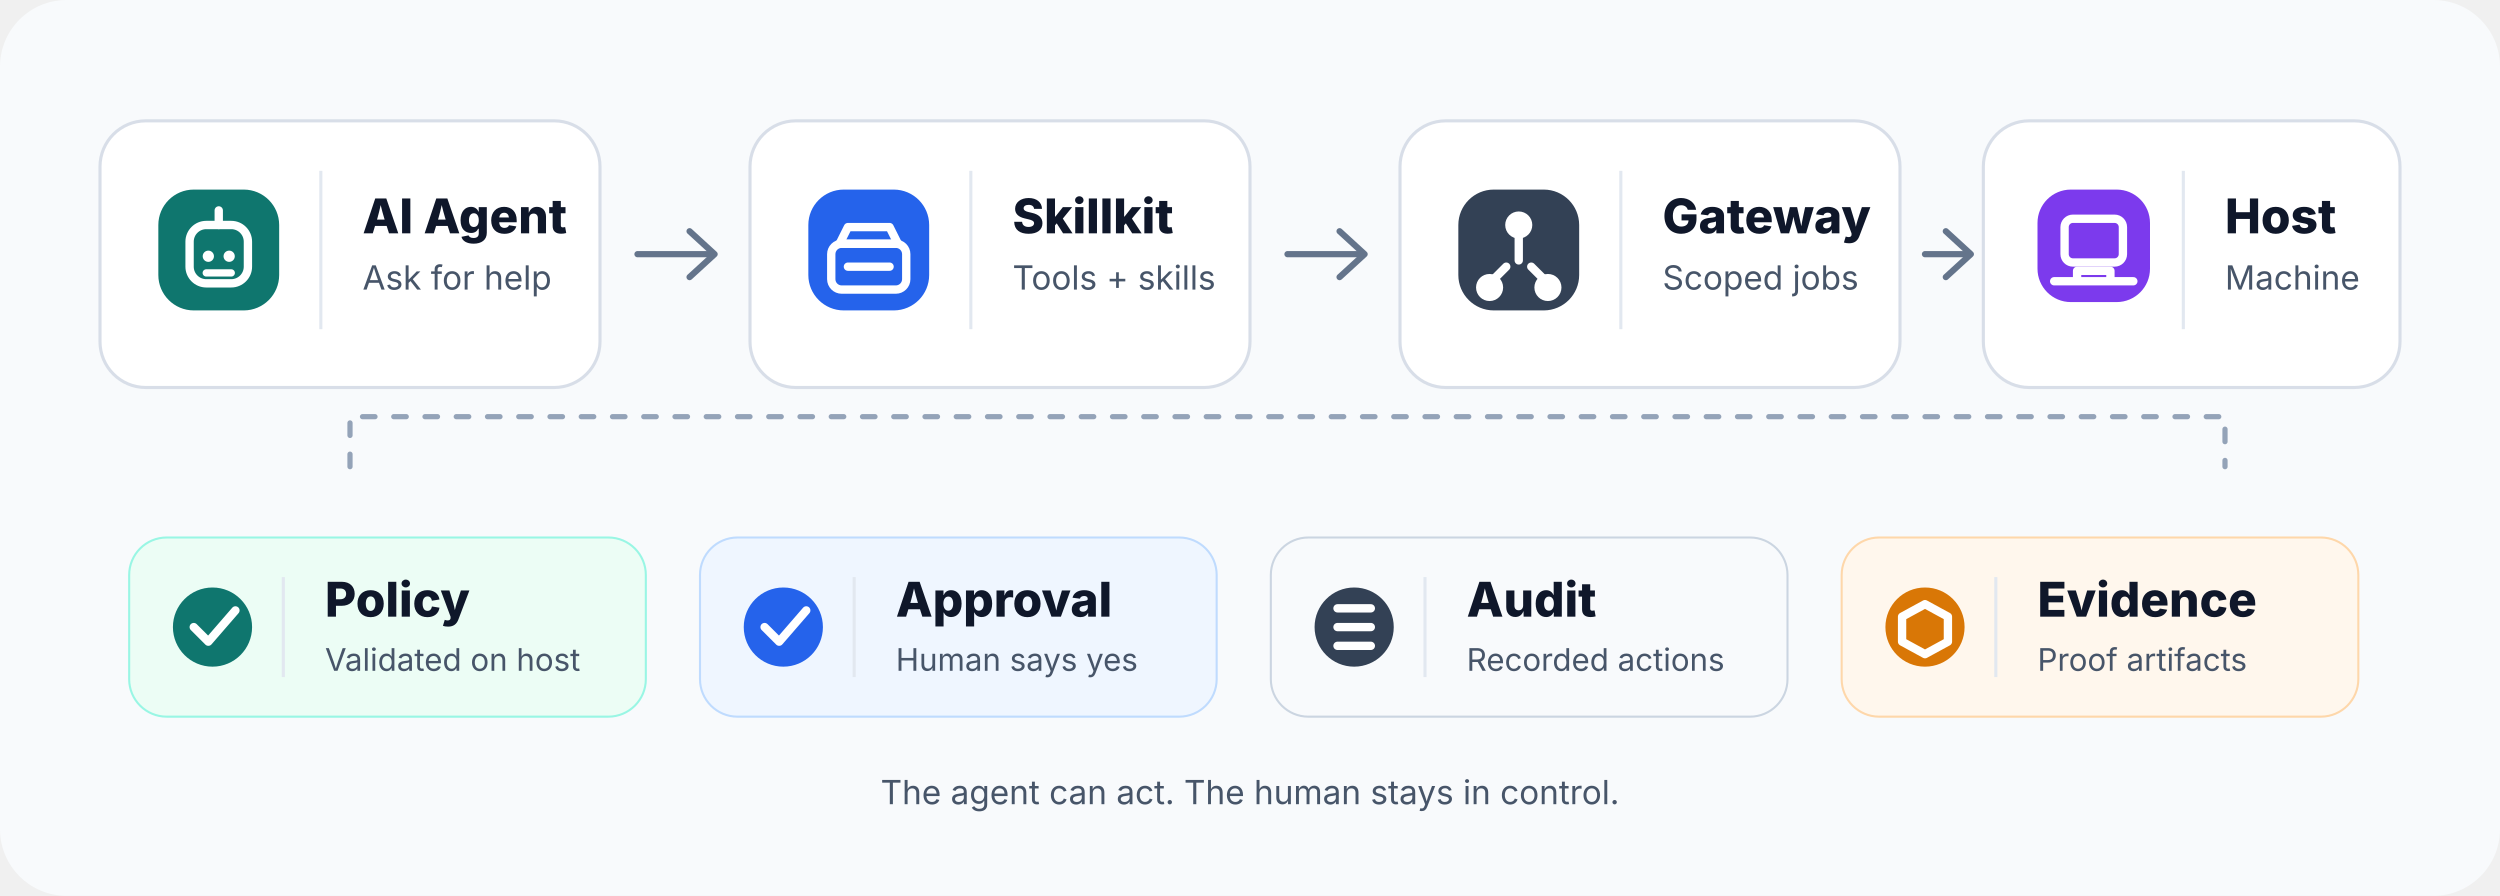
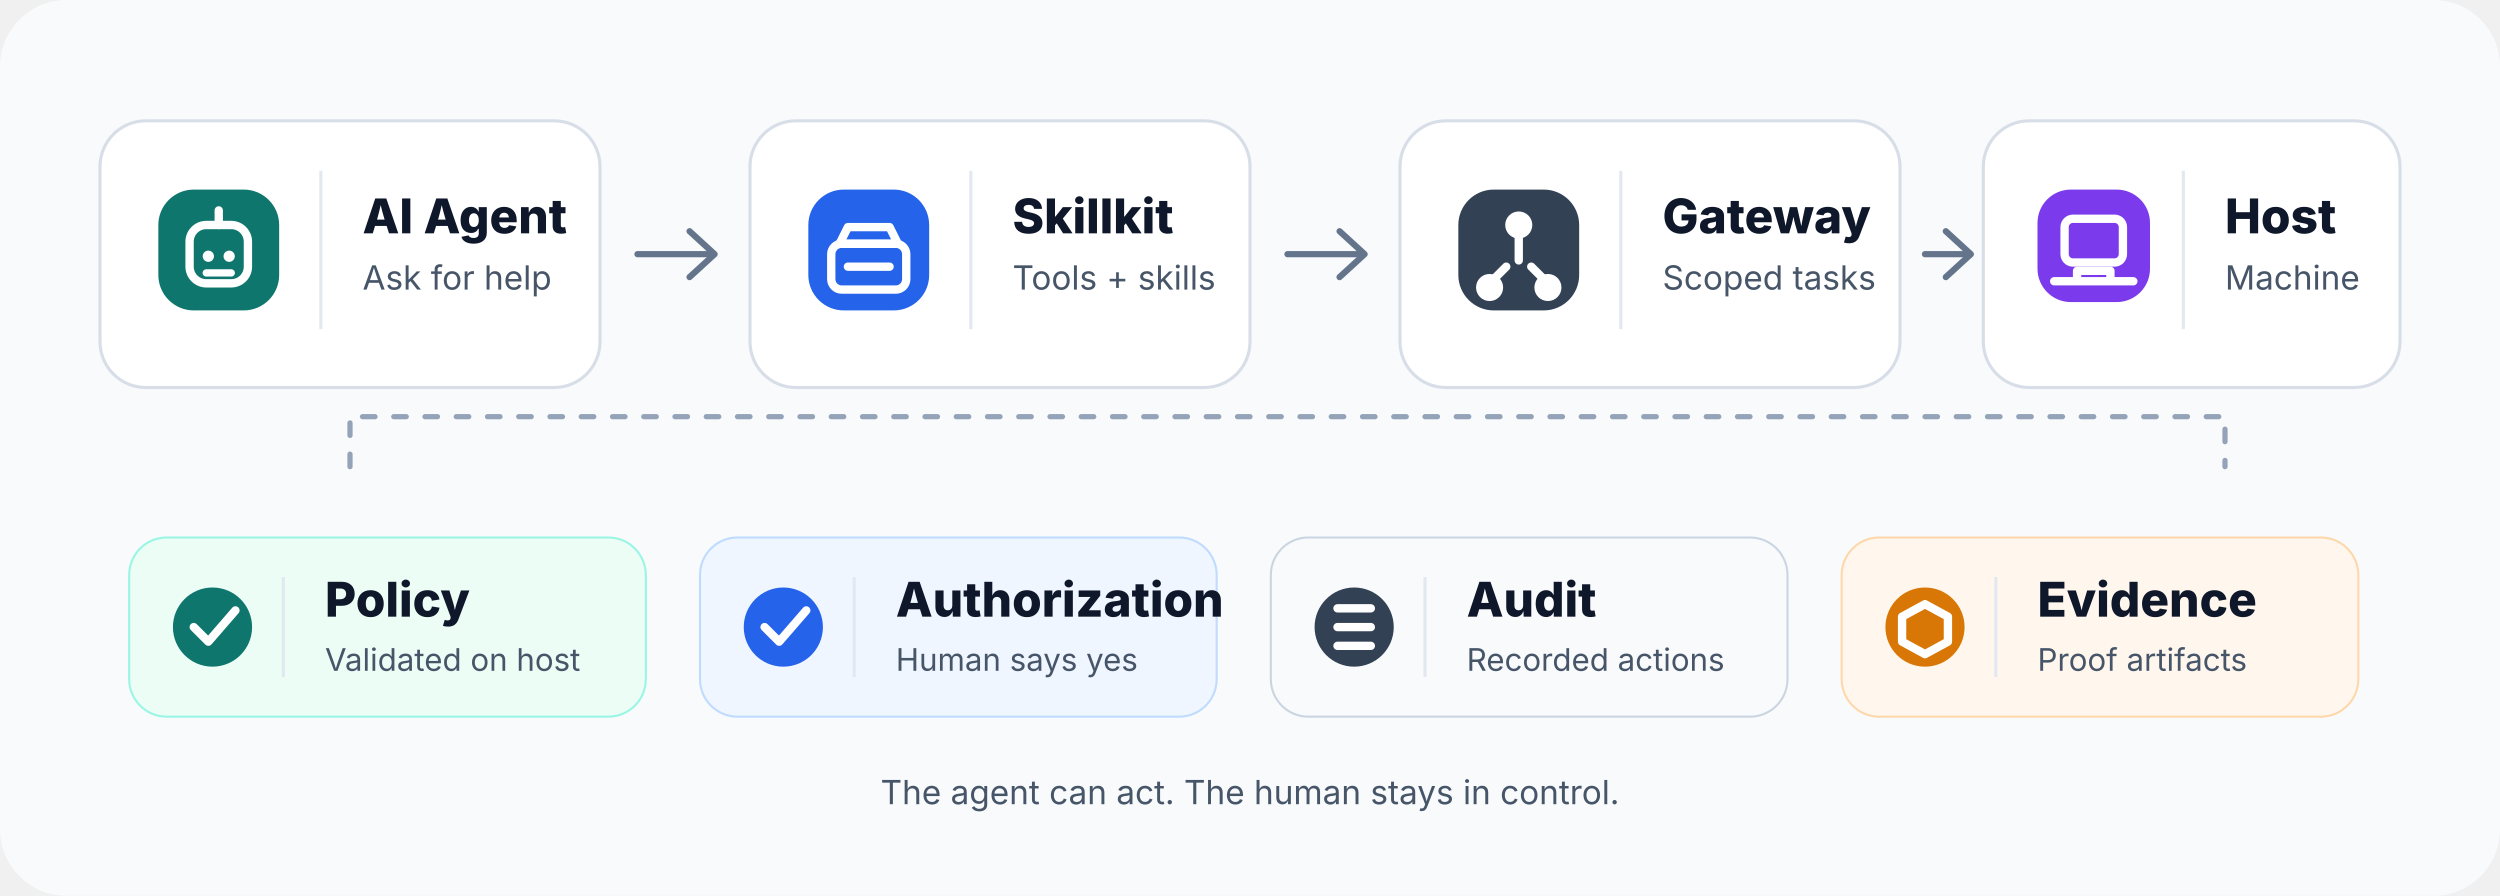
<svg xmlns="http://www.w3.org/2000/svg" width="1200" height="430" viewBox="0 0 1200 430" fill="none" role="img" aria-labelledby="title desc">
  <style>
    .bg { fill: #f8fafc; }
    .card { fill: #ffffff; stroke: #d8dee8; stroke-width: 1.5; }
    .soft-teal { fill: #ecfdf5; stroke: #99f6e4; }
    .soft-blue { fill: #eff6ff; stroke: #bfdbfe; }
    .soft-slate { fill: #f8fafc; stroke: #cbd5e1; }
    .soft-amber { fill: #fff7ed; stroke: #fed7aa; }
    .teal { fill: #0f766e; }
    .blue { fill: #2563eb; }
    .slate { fill: #334155; }
    .violet { fill: #7c3aed; }
    .amber { fill: #d97706; }
    .divider { stroke: #e2e8f0; stroke-width: 1.5; }
    .text { fill: #0f172a; font-family: ui-sans-serif, system-ui, -apple-system, BlinkMacSystemFont, "Segoe UI", sans-serif; }
    .muted { fill: #475569; font-family: ui-sans-serif, system-ui, -apple-system, BlinkMacSystemFont, "Segoe UI", sans-serif; }
    .label { font-size: 23px; font-weight: 760; }
    .small { font-size: 16px; }
    .tiny { font-size: 15px; }
    .arrow { stroke: #64748b; stroke-width: 3; stroke-linecap: round; stroke-linejoin: round; }
    .rail { stroke: #94a3b8; stroke-width: 2.5; stroke-linecap: round; stroke-dasharray: 6 9; }
  </style>
  <rect class="bg" width="1200" height="430" rx="32" />
  <rect x="48" y="58" width="240" height="128" rx="22" class="card" />
  <rect x="76" y="91" width="58" height="58" rx="17" class="teal" />
  <path d="M105 101v7" stroke="#ffffff" stroke-width="4" stroke-linecap="round" />
  <rect x="91" y="108" width="28" height="28" rx="8" stroke="#ffffff" stroke-width="4" />
  <circle cx="100" cy="123" r="2.7" fill="#ffffff" />
  <circle cx="110" cy="123" r="2.7" fill="#ffffff" />
  <path d="M99 131h12" stroke="#ffffff" stroke-width="3.5" stroke-linecap="round" />
  <path d="M154 82v76" class="divider" />
  <text x="174" y="112" class="text label">AI Agent</text>
  <text x="174" y="139" class="muted small">Ask for help</text>
  <path d="M306 122h35" class="arrow" />
  <path d="M331 111l12 11-12 11" class="arrow" />
  <rect x="360" y="58" width="240" height="128" rx="22" class="card" />
  <rect x="388" y="91" width="58" height="58" rx="17" class="blue" />
  <path d="M407 109h20l4 8h-28l4-8z" stroke="#ffffff" stroke-width="4" stroke-linejoin="round" />
  <rect x="399" y="117" width="36" height="22" rx="5" stroke="#ffffff" stroke-width="4" />
  <path d="M407 128h20" stroke="#ffffff" stroke-width="4" stroke-linecap="round" />
  <path d="M466 82v76" class="divider" />
  <text x="486" y="112" class="text label">Skillkit</text>
  <text x="486" y="139" class="muted small">Tools + skills</text>
  <path d="M618 122h35" class="arrow" />
  <path d="M643 111l12 11-12 11" class="arrow" />
  <rect x="672" y="58" width="240" height="128" rx="22" class="card" />
  <rect x="700" y="91" width="58" height="58" rx="17" class="slate" />
  <path d="M729 113v12M723 128l-8 8M735 128l8 8" stroke="#ffffff" stroke-width="4" stroke-linecap="round" />
  <circle cx="729" cy="108" r="6.5" fill="#ffffff" />
  <circle cx="715" cy="138" r="6.5" fill="#ffffff" />
  <circle cx="743" cy="138" r="6.5" fill="#ffffff" />
  <path d="M778 82v76" class="divider" />
  <text x="798" y="112" class="text label">Gateway</text>
-   <text x="798" y="139" class="muted small">Scoped jobs</text>
+   <text x="798" y="139" class="muted small">Scoped tasks</text>
  <path d="M924 122h20" class="arrow" />
  <path d="M934 111l12 11-12 11" class="arrow" />
  <rect x="952" y="58" width="200" height="128" rx="22" class="card" />
  <rect x="978" y="91" width="54" height="54" rx="16" class="violet" />
  <rect x="991" y="105" width="28" height="21" rx="4" stroke="#ffffff" stroke-width="4" />
  <path d="M986 135h38" stroke="#ffffff" stroke-width="4" stroke-linecap="round" />
  <path d="M997 134v-4h16v4" stroke="#ffffff" stroke-width="4" stroke-linecap="round" stroke-linejoin="round" />
  <path d="M1048 82v76" class="divider" />
  <text x="1068" y="112" class="text label">Host</text>
  <text x="1068" y="139" class="muted small">Machine</text>
  <path d="M168 224v-24h900v24" class="rail" />
  <rect x="62" y="258" width="248" height="86" rx="18" class="soft-teal" />
  <circle cx="102" cy="301" r="19" class="teal" />
  <path d="M93 301l7 7 13-15" stroke="#ffffff" stroke-width="4" stroke-linecap="round" stroke-linejoin="round" />
  <path d="M136 277v48" class="divider" />
  <text x="156" y="296" class="text label">Policy</text>
  <text x="156" y="322" class="muted tiny">Validated on host</text>
  <rect x="336" y="258" width="248" height="86" rx="18" class="soft-blue" />
  <circle cx="376" cy="301" r="19" class="blue" />
  <path d="M367 301l7 7 13-15" stroke="#ffffff" stroke-width="4" stroke-linecap="round" stroke-linejoin="round" />
  <path d="M410 277v48" class="divider" />
-   <text x="430" y="296" class="text label">Approval</text>
+   <text x="430" y="296" class="text label">Authorization</text>
  <text x="430" y="322" class="muted tiny">Human says yes</text>
  <rect x="610" y="258" width="248" height="86" rx="18" class="soft-slate" />
  <circle cx="650" cy="301" r="19" class="slate" />
  <path d="M642 292h16M642 301h16M642 310h16" stroke="#ffffff" stroke-width="4" stroke-linecap="round" />
  <path d="M684 277v48" class="divider" />
  <text x="704" y="296" class="text label">Audit</text>
  <text x="704" y="322" class="muted tiny">Recorded actions</text>
  <rect x="884" y="258" width="248" height="86" rx="18" class="soft-amber" />
  <circle cx="924" cy="301" r="19" class="amber" />
  <path d="M924 290l11 6v12l-11 6-11-6v-12l11-6z" stroke="#ffffff" stroke-width="4" stroke-linejoin="round" />
  <path d="M958 277v48" class="divider" />
  <text x="978" y="296" class="text label">Evidence</text>
  <text x="978" y="322" class="muted tiny">Proof artifacts</text>
  <text x="600" y="386" text-anchor="middle" class="muted small">The agent can act. The human stays in control.</text>
</svg>
